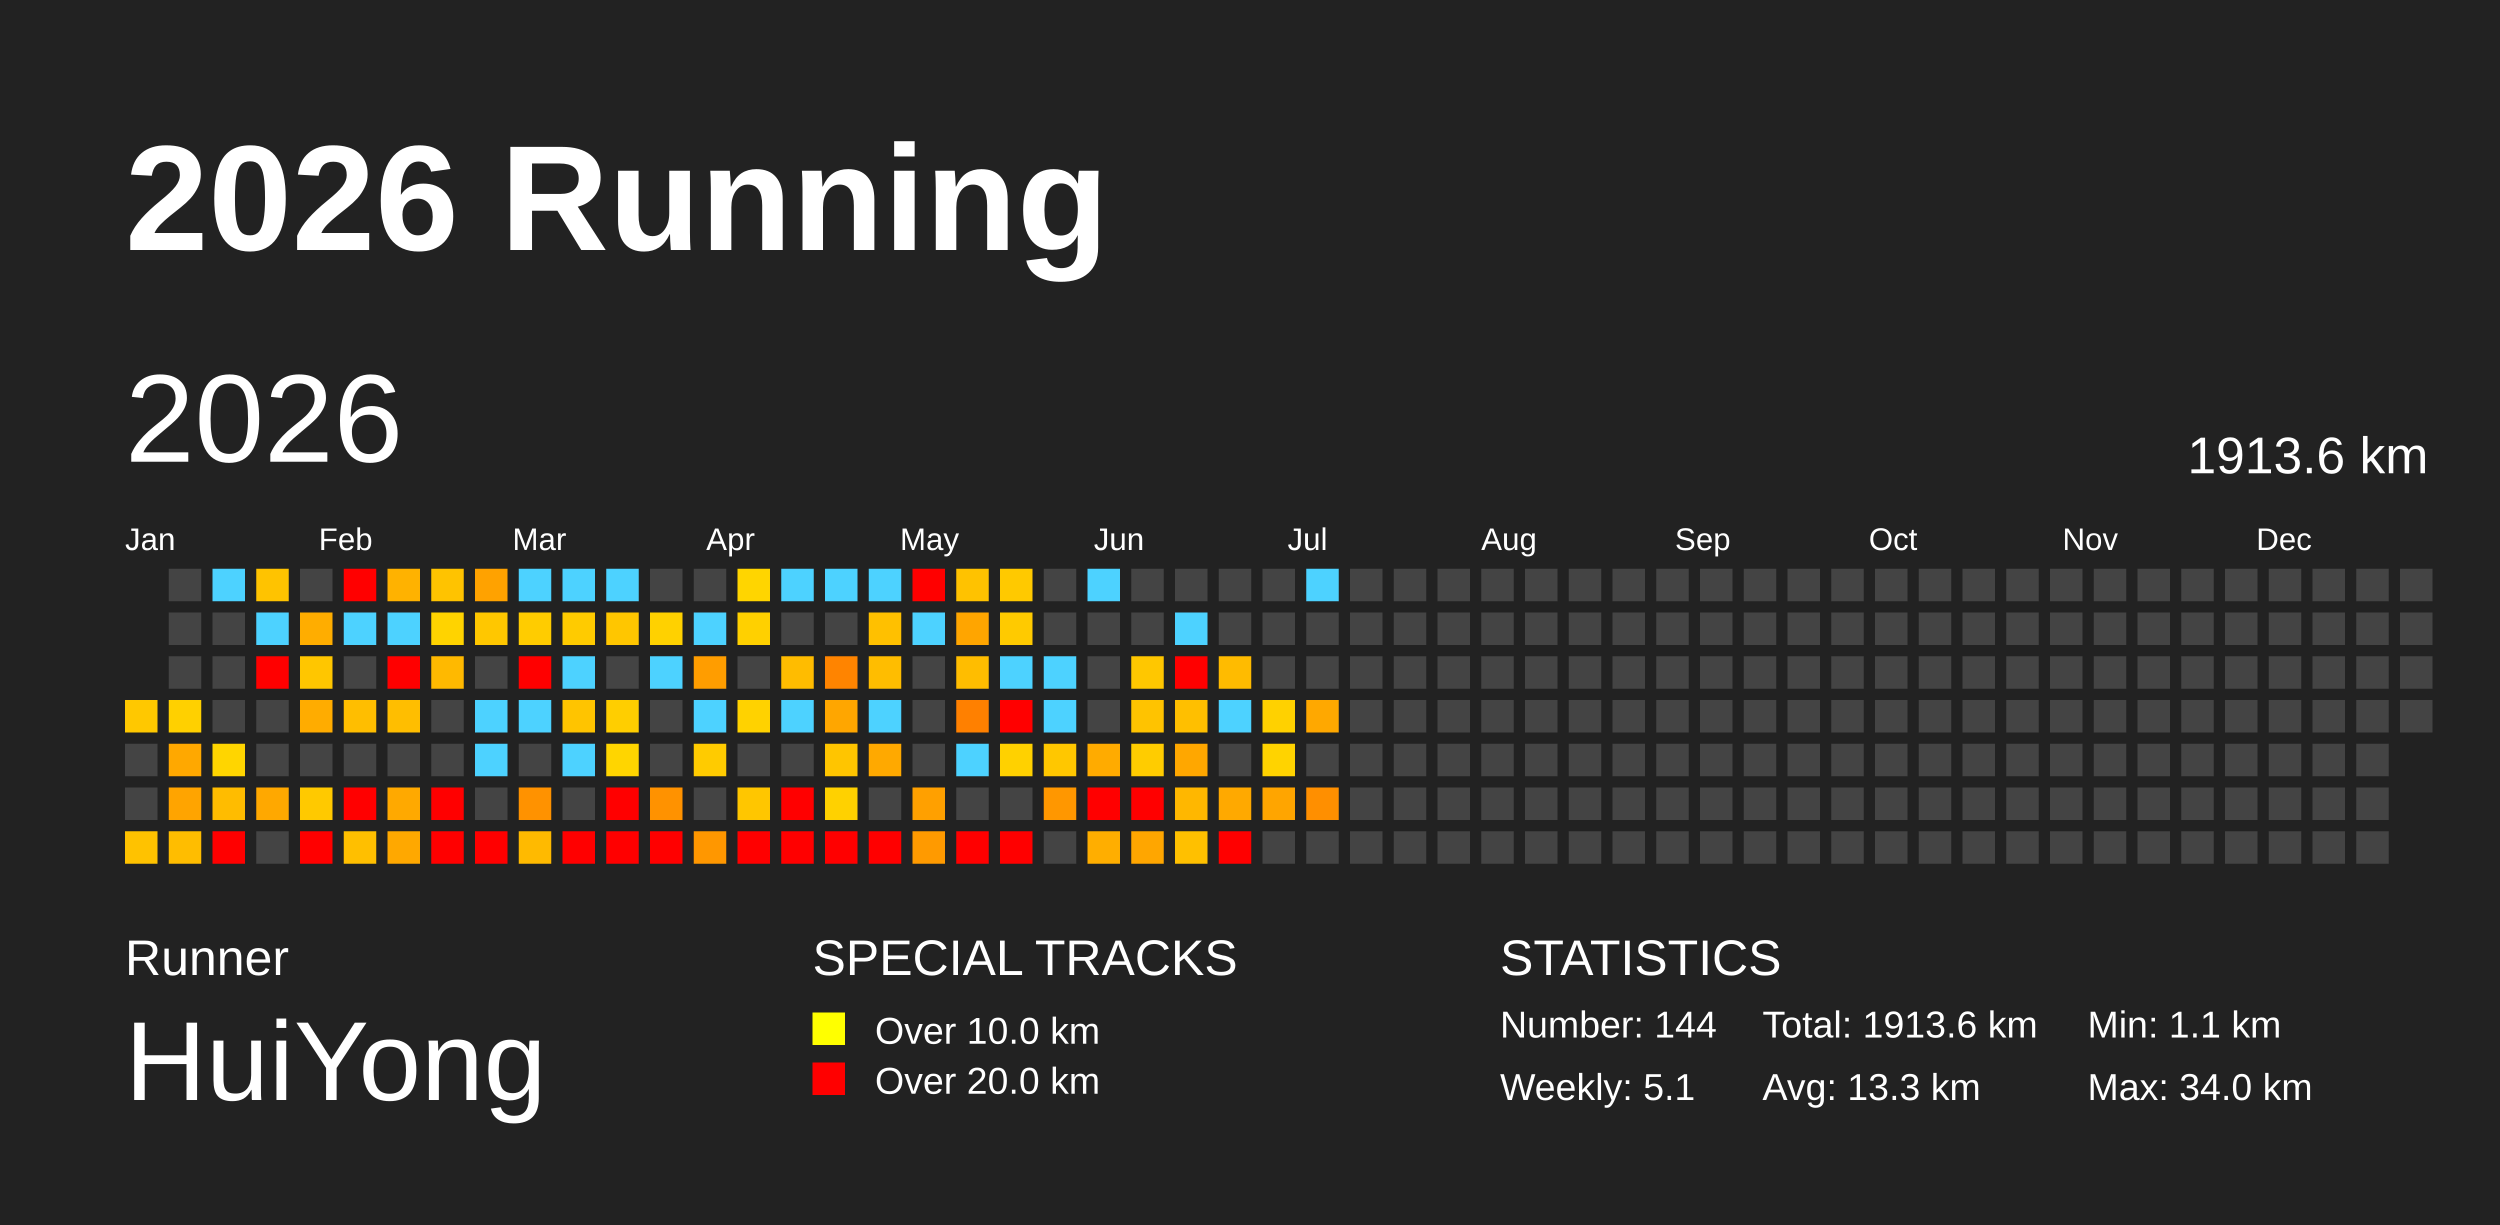
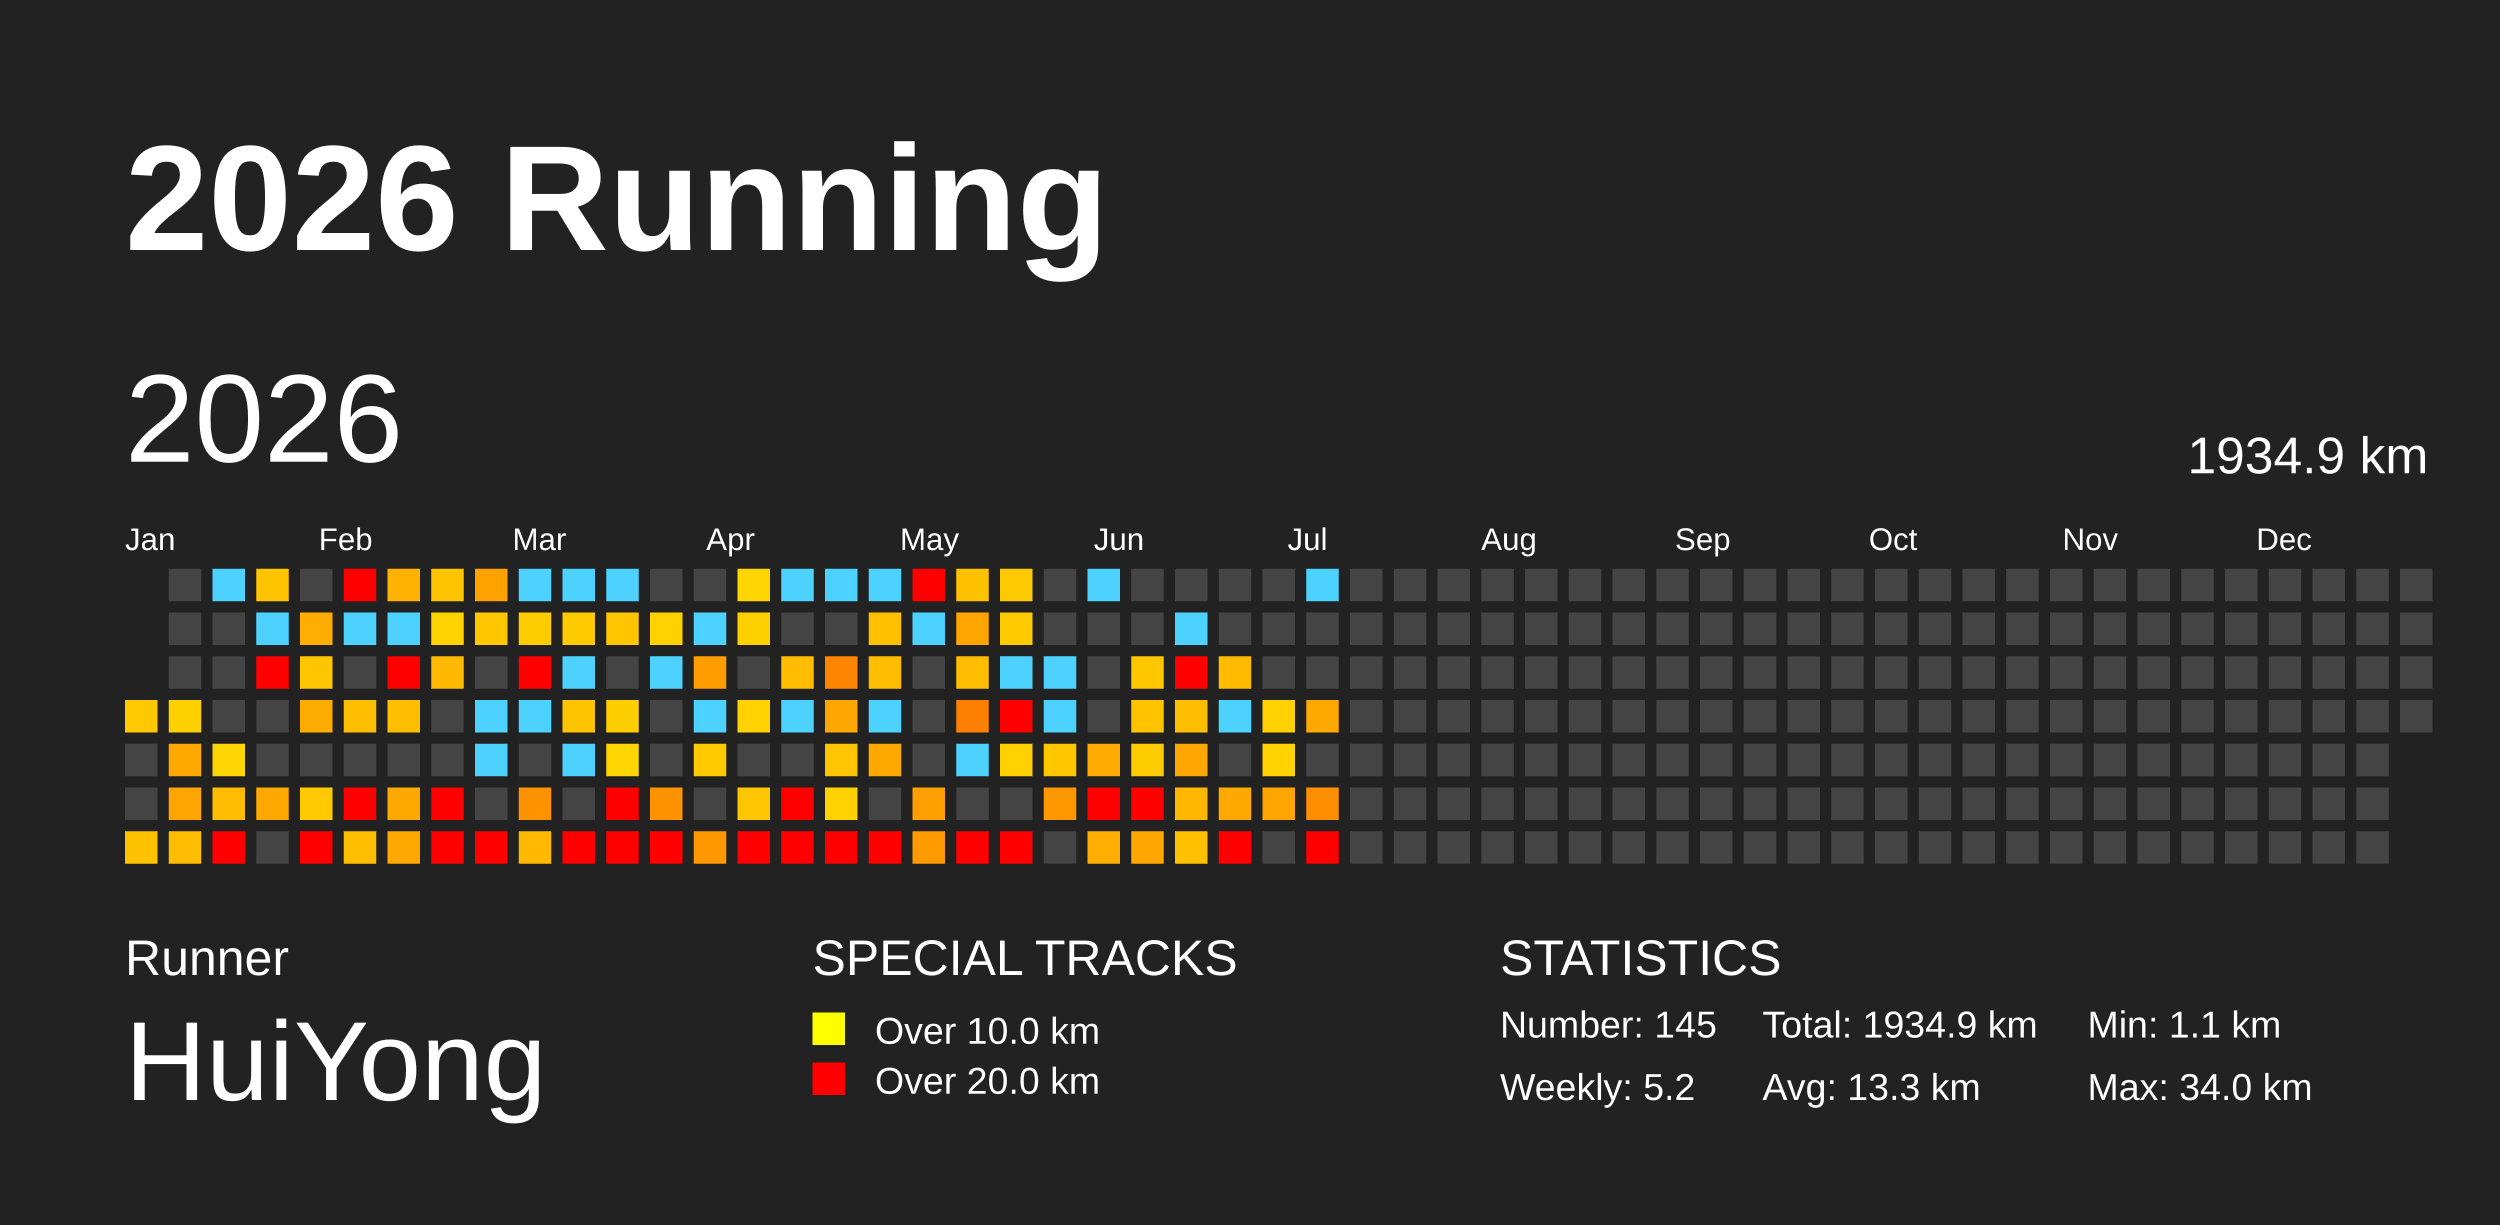
<svg xmlns="http://www.w3.org/2000/svg" baseProfile="full" height="98mm" version="1.1" viewBox="0,0,200,98" width="200mm">
  <defs />
  <rect fill="#222222" height="98" width="200" x="0" y="0" />
  <text fill="#FFFFFF" style="font-size:12px; font-family:Arial; font-weight:bold;" x="10" y="20">2026 Running</text>
  <text fill="#FFFFFF" style="font-size:4px; font-family:Arial" x="10" y="78">Runner</text>
  <text fill="#FFFFFF" style="font-size:9px; font-family:Arial" x="10" y="88">HuiYong</text>
  <text fill="#FFFFFF" style="font-size:4px; font-family:Arial" x="65" y="78">SPECIAL TRACKS</text>
  <rect fill="yellow" height="2.6" width="2.6" x="65" y="81" />
  <text fill="#FFFFFF" style="font-size:3px; font-family:Arial" x="70" y="83.5">Over 10.0 km</text>
  <rect fill="red" height="2.6" width="2.6" x="65" y="85" />
  <text fill="#FFFFFF" style="font-size:3px; font-family:Arial" x="70" y="87.5">Over 20.0 km</text>
  <text fill="#FFFFFF" style="font-size:4px; font-family:Arial" x="120" y="78">STATISTICS</text>
-   <text fill="#FFFFFF" style="font-size:3px; font-family:Arial" x="120" y="83">Number: 144</text>
-   <text fill="#FFFFFF" style="font-size:3px; font-family:Arial" x="120" y="88">Weekly: 5.1</text>
-   <text fill="#FFFFFF" style="font-size:3px; font-family:Arial" x="141" y="83">Total: 1913.6 km</text>
+   <text fill="#FFFFFF" style="font-size:3px; font-family:Arial" x="120" y="83">Number: 145</text>
+   <text fill="#FFFFFF" style="font-size:3px; font-family:Arial" x="120" y="88">Weekly: 5.2</text>
+   <text fill="#FFFFFF" style="font-size:3px; font-family:Arial" x="141" y="83">Total: 1934.9 km</text>
  <text fill="#FFFFFF" style="font-size:3px; font-family:Arial" x="141" y="88">Avg: 13.3 km</text>
  <text fill="#FFFFFF" style="font-size:3px; font-family:Arial" x="167" y="83">Min: 1.1 km</text>
  <text fill="#FFFFFF" style="font-size:3px; font-family:Arial" x="167" y="88">Max: 34.0 km</text>
  <text dominant-baseline="hanging" fill="#FFFFFF" style="font-size:10.0px; font-family:Arial;" x="10" y="30">2026</text>
-   <text dominant-baseline="hanging" fill="#FFFFFF" style="font-size:4.125px; font-family:Arial;" x="175" y="35">1913.6 km</text>
+   <text dominant-baseline="hanging" fill="#FFFFFF" style="font-size:4.125px; font-family:Arial;" x="175" y="35">1934.9 km</text>
  <text fill="#FFFFFF" style="font-size:2.5px; font-family:Arial" x="10.0" y="44">Jan</text>
  <text fill="#FFFFFF" style="font-size:2.5px; font-family:Arial" x="25.5" y="44">Feb</text>
  <text fill="#FFFFFF" style="font-size:2.5px; font-family:Arial" x="41.0" y="44">Mar</text>
  <text fill="#FFFFFF" style="font-size:2.5px; font-family:Arial" x="56.5" y="44">Apr</text>
  <text fill="#FFFFFF" style="font-size:2.5px; font-family:Arial" x="72.0" y="44">May</text>
  <text fill="#FFFFFF" style="font-size:2.5px; font-family:Arial" x="87.5" y="44">Jun</text>
  <text fill="#FFFFFF" style="font-size:2.5px; font-family:Arial" x="103.0" y="44">Jul</text>
  <text fill="#FFFFFF" style="font-size:2.5px; font-family:Arial" x="118.5" y="44">Aug</text>
  <text fill="#FFFFFF" style="font-size:2.5px; font-family:Arial" x="134.0" y="44">Sep</text>
  <text fill="#FFFFFF" style="font-size:2.5px; font-family:Arial" x="149.5" y="44">Oct</text>
  <text fill="#FFFFFF" style="font-size:2.5px; font-family:Arial" x="165.0" y="44">Nov</text>
  <text fill="#FFFFFF" style="font-size:2.5px; font-family:Arial" x="180.5" y="44">Dec</text>
  <rect fill="#ffc800" height="2.6" width="2.6" x="10.0" y="56.0" />
  <rect fill="#444444" height="2.6" width="2.6" x="10.0" y="59.5" />
  <rect fill="#444444" height="2.6" width="2.6" x="10.0" y="63.0" />
  <rect fill="#ffc200" height="2.6" width="2.6" x="10.0" y="66.5" />
  <rect fill="#444444" height="2.6" width="2.6" x="13.5" y="45.5" />
  <rect fill="#444444" height="2.6" width="2.6" x="13.5" y="49.0" />
  <rect fill="#444444" height="2.6" width="2.6" x="13.5" y="52.5" />
  <rect fill="#ffd000" height="2.6" width="2.6" x="13.5" y="56.0" />
  <rect fill="#ffa800" height="2.6" width="2.6" x="13.5" y="59.5" />
  <rect fill="#ffa400" height="2.6" width="2.6" x="13.5" y="63.0" />
  <rect fill="#ffbd00" height="2.6" width="2.6" x="13.5" y="66.5" />
  <rect fill="#4dd2ff" height="2.6" width="2.6" x="17.0" y="45.5" />
  <rect fill="#444444" height="2.6" width="2.6" x="17.0" y="49.0" />
  <rect fill="#444444" height="2.6" width="2.6" x="17.0" y="52.5" />
  <rect fill="#444444" height="2.6" width="2.6" x="17.0" y="56.0" />
  <rect fill="#ffd500" height="2.6" width="2.6" x="17.0" y="59.5" />
  <rect fill="#ffbc00" height="2.6" width="2.6" x="17.0" y="63.0" />
  <rect fill="red" height="2.6" width="2.6" x="17.0" y="66.5" />
  <rect fill="#ffc300" height="2.6" width="2.6" x="20.5" y="45.5" />
  <rect fill="#4dd2ff" height="2.6" width="2.6" x="20.5" y="49.0" />
  <rect fill="red" height="2.6" width="2.6" x="20.5" y="52.5" />
  <rect fill="#444444" height="2.6" width="2.6" x="20.5" y="56.0" />
  <rect fill="#444444" height="2.6" width="2.6" x="20.5" y="59.5" />
  <rect fill="#ffa800" height="2.6" width="2.6" x="20.5" y="63.0" />
  <rect fill="#444444" height="2.6" width="2.6" x="20.5" y="66.5" />
  <rect fill="#444444" height="2.6" width="2.6" x="24.0" y="45.5" />
  <rect fill="#ffad00" height="2.6" width="2.6" x="24.0" y="49.0" />
  <rect fill="#ffc600" height="2.6" width="2.6" x="24.0" y="52.5" />
  <rect fill="#ffac00" height="2.6" width="2.6" x="24.0" y="56.0" />
  <rect fill="#444444" height="2.6" width="2.6" x="24.0" y="59.5" />
  <rect fill="#ffc900" height="2.6" width="2.6" x="24.0" y="63.0" />
  <rect fill="red" height="2.6" width="2.6" x="24.0" y="66.5" />
  <rect fill="red" height="2.6" width="2.6" x="27.5" y="45.5" />
  <rect fill="#4dd2ff" height="2.6" width="2.6" x="27.5" y="49.0" />
  <rect fill="#444444" height="2.6" width="2.6" x="27.5" y="52.5" />
  <rect fill="#ffbe00" height="2.6" width="2.6" x="27.5" y="56.0" />
  <rect fill="#444444" height="2.6" width="2.6" x="27.5" y="59.5" />
  <rect fill="red" height="2.6" width="2.6" x="27.5" y="63.0" />
  <rect fill="#ffbf00" height="2.6" width="2.6" x="27.5" y="66.5" />
  <rect fill="#ffb200" height="2.6" width="2.6" x="31.0" y="45.5" />
  <rect fill="#4dd2ff" height="2.6" width="2.6" x="31.0" y="49.0" />
  <rect fill="red" height="2.6" width="2.6" x="31.0" y="52.5" />
  <rect fill="#ffbe00" height="2.6" width="2.6" x="31.0" y="56.0" />
  <rect fill="#444444" height="2.6" width="2.6" x="31.0" y="59.5" />
  <rect fill="#ffa900" height="2.6" width="2.6" x="31.0" y="63.0" />
  <rect fill="#ffa800" height="2.6" width="2.6" x="31.0" y="66.5" />
  <rect fill="#ffc300" height="2.6" width="2.6" x="34.5" y="45.5" />
  <rect fill="#ffd300" height="2.6" width="2.6" x="34.5" y="49.0" />
  <rect fill="#ffb900" height="2.6" width="2.6" x="34.5" y="52.5" />
  <rect fill="#444444" height="2.6" width="2.6" x="34.5" y="56.0" />
  <rect fill="#444444" height="2.6" width="2.6" x="34.5" y="59.5" />
  <rect fill="red" height="2.6" width="2.6" x="34.5" y="63.0" />
  <rect fill="red" height="2.6" width="2.6" x="34.5" y="66.5" />
  <rect fill="#ffa200" height="2.6" width="2.6" x="38.0" y="45.5" />
  <rect fill="#ffc700" height="2.6" width="2.6" x="38.0" y="49.0" />
  <rect fill="#444444" height="2.6" width="2.6" x="38.0" y="52.5" />
  <rect fill="#4dd2ff" height="2.6" width="2.6" x="38.0" y="56.0" />
  <rect fill="#4dd2ff" height="2.6" width="2.6" x="38.0" y="59.5" />
  <rect fill="#444444" height="2.6" width="2.6" x="38.0" y="63.0" />
  <rect fill="red" height="2.6" width="2.6" x="38.0" y="66.5" />
  <rect fill="#4dd2ff" height="2.6" width="2.6" x="41.5" y="45.5" />
  <rect fill="#ffcc00" height="2.6" width="2.6" x="41.5" y="49.0" />
  <rect fill="red" height="2.6" width="2.6" x="41.5" y="52.5" />
  <rect fill="#4dd2ff" height="2.6" width="2.6" x="41.5" y="56.0" />
  <rect fill="#444444" height="2.6" width="2.6" x="41.5" y="59.5" />
  <rect fill="#ff9200" height="2.6" width="2.6" x="41.5" y="63.0" />
  <rect fill="#ffba00" height="2.6" width="2.6" x="41.5" y="66.5" />
  <rect fill="#4dd2ff" height="2.6" width="2.6" x="45.0" y="45.5" />
  <rect fill="#ffcb00" height="2.6" width="2.6" x="45.0" y="49.0" />
  <rect fill="#4dd2ff" height="2.6" width="2.6" x="45.0" y="52.5" />
  <rect fill="#ffc400" height="2.6" width="2.6" x="45.0" y="56.0" />
  <rect fill="#4dd2ff" height="2.6" width="2.6" x="45.0" y="59.5" />
  <rect fill="#444444" height="2.6" width="2.6" x="45.0" y="63.0" />
  <rect fill="red" height="2.6" width="2.6" x="45.0" y="66.5" />
  <rect fill="#4dd2ff" height="2.6" width="2.6" x="48.5" y="45.5" />
  <rect fill="#ffc600" height="2.6" width="2.6" x="48.5" y="49.0" />
  <rect fill="#444444" height="2.6" width="2.6" x="48.5" y="52.5" />
  <rect fill="#ffce00" height="2.6" width="2.6" x="48.5" y="56.0" />
  <rect fill="#ffd500" height="2.6" width="2.6" x="48.5" y="59.5" />
  <rect fill="red" height="2.6" width="2.6" x="48.5" y="63.0" />
  <rect fill="red" height="2.6" width="2.6" x="48.5" y="66.5" />
  <rect fill="#444444" height="2.6" width="2.6" x="52.0" y="45.5" />
  <rect fill="#ffd100" height="2.6" width="2.6" x="52.0" y="49.0" />
  <rect fill="#4dd2ff" height="2.6" width="2.6" x="52.0" y="52.5" />
  <rect fill="#444444" height="2.6" width="2.6" x="52.0" y="56.0" />
  <rect fill="#444444" height="2.6" width="2.6" x="52.0" y="59.5" />
  <rect fill="#ff9200" height="2.6" width="2.6" x="52.0" y="63.0" />
  <rect fill="red" height="2.6" width="2.6" x="52.0" y="66.5" />
  <rect fill="#444444" height="2.6" width="2.6" x="55.5" y="45.5" />
  <rect fill="#4dd2ff" height="2.6" width="2.6" x="55.5" y="49.0" />
  <rect fill="#ff9d00" height="2.6" width="2.6" x="55.5" y="52.5" />
  <rect fill="#4dd2ff" height="2.6" width="2.6" x="55.5" y="56.0" />
  <rect fill="#ffcb00" height="2.6" width="2.6" x="55.5" y="59.5" />
  <rect fill="#444444" height="2.6" width="2.6" x="55.5" y="63.0" />
  <rect fill="#ff9700" height="2.6" width="2.6" x="55.5" y="66.5" />
  <rect fill="#ffd500" height="2.6" width="2.6" x="59.0" y="45.5" />
  <rect fill="#ffd000" height="2.6" width="2.6" x="59.0" y="49.0" />
  <rect fill="#444444" height="2.6" width="2.6" x="59.0" y="52.5" />
  <rect fill="#ffd200" height="2.6" width="2.6" x="59.0" y="56.0" />
  <rect fill="#444444" height="2.6" width="2.6" x="59.0" y="59.5" />
  <rect fill="#ffc600" height="2.6" width="2.6" x="59.0" y="63.0" />
  <rect fill="red" height="2.6" width="2.6" x="59.0" y="66.5" />
  <rect fill="#4dd2ff" height="2.6" width="2.6" x="62.5" y="45.5" />
  <rect fill="#444444" height="2.6" width="2.6" x="62.5" y="49.0" />
  <rect fill="#ffbc00" height="2.6" width="2.6" x="62.5" y="52.5" />
  <rect fill="#4dd2ff" height="2.6" width="2.6" x="62.5" y="56.0" />
  <rect fill="#444444" height="2.6" width="2.6" x="62.5" y="59.5" />
  <rect fill="red" height="2.6" width="2.6" x="62.5" y="63.0" />
  <rect fill="red" height="2.6" width="2.6" x="62.5" y="66.5" />
  <rect fill="#4dd2ff" height="2.6" width="2.6" x="66.0" y="45.5" />
  <rect fill="#444444" height="2.6" width="2.6" x="66.0" y="49.0" />
  <rect fill="#ff8400" height="2.6" width="2.6" x="66.0" y="52.5" />
  <rect fill="#ffa600" height="2.6" width="2.6" x="66.0" y="56.0" />
  <rect fill="#ffc500" height="2.6" width="2.6" x="66.0" y="59.5" />
  <rect fill="#ffd100" height="2.6" width="2.6" x="66.0" y="63.0" />
  <rect fill="red" height="2.6" width="2.6" x="66.0" y="66.5" />
  <rect fill="#4dd2ff" height="2.6" width="2.6" x="69.5" y="45.5" />
  <rect fill="#ffc000" height="2.6" width="2.6" x="69.5" y="49.0" />
  <rect fill="#ffbd00" height="2.6" width="2.6" x="69.5" y="52.5" />
  <rect fill="#4dd2ff" height="2.6" width="2.6" x="69.5" y="56.0" />
  <rect fill="#ffa900" height="2.6" width="2.6" x="69.5" y="59.5" />
  <rect fill="#444444" height="2.6" width="2.6" x="69.5" y="63.0" />
  <rect fill="red" height="2.6" width="2.6" x="69.5" y="66.5" />
  <rect fill="red" height="2.6" width="2.6" x="73.0" y="45.5" />
  <rect fill="#4dd2ff" height="2.6" width="2.6" x="73.0" y="49.0" />
  <rect fill="#444444" height="2.6" width="2.6" x="73.0" y="52.5" />
  <rect fill="#444444" height="2.6" width="2.6" x="73.0" y="56.0" />
  <rect fill="#444444" height="2.6" width="2.6" x="73.0" y="59.5" />
  <rect fill="#ffa000" height="2.6" width="2.6" x="73.0" y="63.0" />
  <rect fill="#ff9a00" height="2.6" width="2.6" x="73.0" y="66.5" />
  <rect fill="#ffc200" height="2.6" width="2.6" x="76.5" y="45.5" />
  <rect fill="#ffa500" height="2.6" width="2.6" x="76.5" y="49.0" />
  <rect fill="#ffbd00" height="2.6" width="2.6" x="76.5" y="52.5" />
  <rect fill="#ff8000" height="2.6" width="2.6" x="76.5" y="56.0" />
  <rect fill="#4dd2ff" height="2.6" width="2.6" x="76.5" y="59.5" />
  <rect fill="#444444" height="2.6" width="2.6" x="76.5" y="63.0" />
  <rect fill="red" height="2.6" width="2.6" x="76.5" y="66.5" />
  <rect fill="#ffc900" height="2.6" width="2.6" x="80.0" y="45.5" />
  <rect fill="#ffca00" height="2.6" width="2.6" x="80.0" y="49.0" />
  <rect fill="#4dd2ff" height="2.6" width="2.6" x="80.0" y="52.5" />
  <rect fill="red" height="2.6" width="2.6" x="80.0" y="56.0" />
  <rect fill="#ffd100" height="2.6" width="2.6" x="80.0" y="59.5" />
  <rect fill="#444444" height="2.6" width="2.6" x="80.0" y="63.0" />
  <rect fill="red" height="2.6" width="2.6" x="80.0" y="66.5" />
  <rect fill="#444444" height="2.6" width="2.6" x="83.5" y="45.5" />
  <rect fill="#444444" height="2.6" width="2.6" x="83.5" y="49.0" />
  <rect fill="#4dd2ff" height="2.6" width="2.6" x="83.5" y="52.5" />
  <rect fill="#4dd2ff" height="2.6" width="2.6" x="83.5" y="56.0" />
  <rect fill="#ffc700" height="2.6" width="2.6" x="83.5" y="59.5" />
  <rect fill="#ff9700" height="2.6" width="2.6" x="83.5" y="63.0" />
  <rect fill="#444444" height="2.6" width="2.6" x="83.5" y="66.5" />
  <rect fill="#4dd2ff" height="2.6" width="2.6" x="87.0" y="45.5" />
  <rect fill="#444444" height="2.6" width="2.6" x="87.0" y="49.0" />
  <rect fill="#444444" height="2.6" width="2.6" x="87.0" y="52.5" />
  <rect fill="#444444" height="2.6" width="2.6" x="87.0" y="56.0" />
  <rect fill="#ffab00" height="2.6" width="2.6" x="87.0" y="59.5" />
  <rect fill="red" height="2.6" width="2.6" x="87.0" y="63.0" />
  <rect fill="#ffae00" height="2.6" width="2.6" x="87.0" y="66.5" />
  <rect fill="#444444" height="2.6" width="2.6" x="90.5" y="45.5" />
  <rect fill="#444444" height="2.6" width="2.6" x="90.5" y="49.0" />
  <rect fill="#ffc700" height="2.6" width="2.6" x="90.5" y="52.5" />
  <rect fill="#ffc300" height="2.6" width="2.6" x="90.5" y="56.0" />
  <rect fill="#ffcc00" height="2.6" width="2.6" x="90.5" y="59.5" />
  <rect fill="red" height="2.6" width="2.6" x="90.5" y="63.0" />
  <rect fill="#ffa600" height="2.6" width="2.6" x="90.5" y="66.5" />
  <rect fill="#444444" height="2.6" width="2.6" x="94.0" y="45.5" />
  <rect fill="#4dd2ff" height="2.6" width="2.6" x="94.0" y="49.0" />
  <rect fill="red" height="2.6" width="2.6" x="94.0" y="52.5" />
  <rect fill="#ffbf00" height="2.6" width="2.6" x="94.0" y="56.0" />
  <rect fill="#ffa700" height="2.6" width="2.6" x="94.0" y="59.5" />
  <rect fill="#ffb700" height="2.6" width="2.6" x="94.0" y="63.0" />
  <rect fill="#ffc000" height="2.6" width="2.6" x="94.0" y="66.5" />
  <rect fill="#444444" height="2.6" width="2.6" x="97.5" y="45.5" />
  <rect fill="#444444" height="2.6" width="2.6" x="97.5" y="49.0" />
  <rect fill="#ffbb00" height="2.6" width="2.6" x="97.5" y="52.5" />
  <rect fill="#4dd2ff" height="2.6" width="2.6" x="97.5" y="56.0" />
  <rect fill="#444444" height="2.6" width="2.6" x="97.5" y="59.5" />
  <rect fill="#ffa900" height="2.6" width="2.6" x="97.5" y="63.0" />
  <rect fill="red" height="2.6" width="2.6" x="97.5" y="66.5" />
  <rect fill="#444444" height="2.6" width="2.6" x="101.0" y="45.5" />
  <rect fill="#444444" height="2.6" width="2.6" x="101.0" y="49.0" />
  <rect fill="#444444" height="2.6" width="2.6" x="101.0" y="52.5" />
  <rect fill="#ffd100" height="2.6" width="2.6" x="101.0" y="56.0" />
  <rect fill="#ffd300" height="2.6" width="2.6" x="101.0" y="59.5" />
  <rect fill="#ffa500" height="2.6" width="2.6" x="101.0" y="63.0" />
  <rect fill="#444444" height="2.6" width="2.6" x="101.0" y="66.5" />
  <rect fill="#4dd2ff" height="2.6" width="2.6" x="104.5" y="45.5" />
  <rect fill="#444444" height="2.6" width="2.6" x="104.5" y="49.0" />
  <rect fill="#444444" height="2.6" width="2.6" x="104.5" y="52.5" />
  <rect fill="#ffa800" height="2.6" width="2.6" x="104.5" y="56.0" />
  <rect fill="#444444" height="2.6" width="2.6" x="104.5" y="59.5" />
  <rect fill="#ff8f00" height="2.6" width="2.6" x="104.5" y="63.0" />
-   <rect fill="#444444" height="2.6" width="2.6" x="104.5" y="66.5" />
+   <rect fill="red" height="2.6" width="2.6" x="104.5" y="66.5" />
  <rect fill="#444444" height="2.6" width="2.6" x="108.0" y="45.5" />
  <rect fill="#444444" height="2.6" width="2.6" x="108.0" y="49.0" />
  <rect fill="#444444" height="2.6" width="2.6" x="108.0" y="52.5" />
  <rect fill="#444444" height="2.6" width="2.6" x="108.0" y="56.0" />
  <rect fill="#444444" height="2.6" width="2.6" x="108.0" y="59.5" />
  <rect fill="#444444" height="2.6" width="2.6" x="108.0" y="63.0" />
  <rect fill="#444444" height="2.6" width="2.6" x="108.0" y="66.5" />
  <rect fill="#444444" height="2.6" width="2.6" x="111.5" y="45.5" />
  <rect fill="#444444" height="2.6" width="2.6" x="111.5" y="49.0" />
  <rect fill="#444444" height="2.6" width="2.6" x="111.5" y="52.5" />
  <rect fill="#444444" height="2.6" width="2.6" x="111.5" y="56.0" />
  <rect fill="#444444" height="2.6" width="2.6" x="111.5" y="59.5" />
  <rect fill="#444444" height="2.6" width="2.6" x="111.5" y="63.0" />
  <rect fill="#444444" height="2.6" width="2.6" x="111.5" y="66.5" />
  <rect fill="#444444" height="2.6" width="2.6" x="115.0" y="45.5" />
  <rect fill="#444444" height="2.6" width="2.6" x="115.0" y="49.0" />
  <rect fill="#444444" height="2.6" width="2.6" x="115.0" y="52.5" />
  <rect fill="#444444" height="2.6" width="2.6" x="115.0" y="56.0" />
  <rect fill="#444444" height="2.6" width="2.6" x="115.0" y="59.5" />
  <rect fill="#444444" height="2.6" width="2.6" x="115.0" y="63.0" />
  <rect fill="#444444" height="2.6" width="2.6" x="115.0" y="66.5" />
  <rect fill="#444444" height="2.6" width="2.6" x="118.5" y="45.5" />
  <rect fill="#444444" height="2.6" width="2.6" x="118.5" y="49.0" />
  <rect fill="#444444" height="2.6" width="2.6" x="118.5" y="52.5" />
  <rect fill="#444444" height="2.6" width="2.6" x="118.5" y="56.0" />
  <rect fill="#444444" height="2.6" width="2.6" x="118.5" y="59.5" />
  <rect fill="#444444" height="2.6" width="2.6" x="118.5" y="63.0" />
  <rect fill="#444444" height="2.6" width="2.6" x="118.5" y="66.5" />
  <rect fill="#444444" height="2.6" width="2.6" x="122.0" y="45.5" />
  <rect fill="#444444" height="2.6" width="2.6" x="122.0" y="49.0" />
  <rect fill="#444444" height="2.6" width="2.6" x="122.0" y="52.5" />
  <rect fill="#444444" height="2.6" width="2.6" x="122.0" y="56.0" />
  <rect fill="#444444" height="2.6" width="2.6" x="122.0" y="59.5" />
  <rect fill="#444444" height="2.6" width="2.6" x="122.0" y="63.0" />
  <rect fill="#444444" height="2.6" width="2.6" x="122.0" y="66.5" />
  <rect fill="#444444" height="2.6" width="2.6" x="125.5" y="45.5" />
  <rect fill="#444444" height="2.6" width="2.6" x="125.5" y="49.0" />
  <rect fill="#444444" height="2.6" width="2.6" x="125.5" y="52.5" />
  <rect fill="#444444" height="2.6" width="2.6" x="125.5" y="56.0" />
  <rect fill="#444444" height="2.6" width="2.6" x="125.5" y="59.5" />
  <rect fill="#444444" height="2.6" width="2.6" x="125.5" y="63.0" />
  <rect fill="#444444" height="2.6" width="2.6" x="125.5" y="66.5" />
  <rect fill="#444444" height="2.6" width="2.6" x="129.0" y="45.5" />
  <rect fill="#444444" height="2.6" width="2.6" x="129.0" y="49.0" />
  <rect fill="#444444" height="2.6" width="2.6" x="129.0" y="52.5" />
  <rect fill="#444444" height="2.6" width="2.6" x="129.0" y="56.0" />
  <rect fill="#444444" height="2.6" width="2.6" x="129.0" y="59.5" />
  <rect fill="#444444" height="2.6" width="2.6" x="129.0" y="63.0" />
  <rect fill="#444444" height="2.6" width="2.6" x="129.0" y="66.5" />
  <rect fill="#444444" height="2.6" width="2.6" x="132.5" y="45.5" />
  <rect fill="#444444" height="2.6" width="2.6" x="132.5" y="49.0" />
  <rect fill="#444444" height="2.6" width="2.6" x="132.5" y="52.5" />
  <rect fill="#444444" height="2.6" width="2.6" x="132.5" y="56.0" />
  <rect fill="#444444" height="2.6" width="2.6" x="132.5" y="59.5" />
  <rect fill="#444444" height="2.6" width="2.6" x="132.5" y="63.0" />
  <rect fill="#444444" height="2.6" width="2.6" x="132.5" y="66.5" />
  <rect fill="#444444" height="2.6" width="2.6" x="136.0" y="45.5" />
  <rect fill="#444444" height="2.6" width="2.6" x="136.0" y="49.0" />
  <rect fill="#444444" height="2.6" width="2.6" x="136.0" y="52.5" />
  <rect fill="#444444" height="2.6" width="2.6" x="136.0" y="56.0" />
  <rect fill="#444444" height="2.6" width="2.6" x="136.0" y="59.5" />
  <rect fill="#444444" height="2.6" width="2.6" x="136.0" y="63.0" />
  <rect fill="#444444" height="2.6" width="2.6" x="136.0" y="66.5" />
  <rect fill="#444444" height="2.6" width="2.6" x="139.5" y="45.5" />
  <rect fill="#444444" height="2.6" width="2.6" x="139.5" y="49.0" />
  <rect fill="#444444" height="2.6" width="2.6" x="139.5" y="52.5" />
  <rect fill="#444444" height="2.6" width="2.6" x="139.5" y="56.0" />
  <rect fill="#444444" height="2.6" width="2.6" x="139.5" y="59.5" />
  <rect fill="#444444" height="2.6" width="2.6" x="139.5" y="63.0" />
  <rect fill="#444444" height="2.6" width="2.6" x="139.5" y="66.5" />
  <rect fill="#444444" height="2.6" width="2.6" x="143.0" y="45.5" />
  <rect fill="#444444" height="2.6" width="2.6" x="143.0" y="49.0" />
  <rect fill="#444444" height="2.6" width="2.6" x="143.0" y="52.5" />
  <rect fill="#444444" height="2.6" width="2.6" x="143.0" y="56.0" />
  <rect fill="#444444" height="2.6" width="2.6" x="143.0" y="59.5" />
  <rect fill="#444444" height="2.6" width="2.6" x="143.0" y="63.0" />
  <rect fill="#444444" height="2.6" width="2.6" x="143.0" y="66.5" />
  <rect fill="#444444" height="2.6" width="2.6" x="146.5" y="45.5" />
  <rect fill="#444444" height="2.6" width="2.6" x="146.5" y="49.0" />
  <rect fill="#444444" height="2.6" width="2.6" x="146.5" y="52.5" />
  <rect fill="#444444" height="2.6" width="2.6" x="146.5" y="56.0" />
  <rect fill="#444444" height="2.6" width="2.6" x="146.5" y="59.5" />
  <rect fill="#444444" height="2.6" width="2.6" x="146.5" y="63.0" />
  <rect fill="#444444" height="2.6" width="2.6" x="146.5" y="66.5" />
  <rect fill="#444444" height="2.6" width="2.6" x="150.0" y="45.5" />
  <rect fill="#444444" height="2.6" width="2.6" x="150.0" y="49.0" />
  <rect fill="#444444" height="2.6" width="2.6" x="150.0" y="52.5" />
  <rect fill="#444444" height="2.6" width="2.6" x="150.0" y="56.0" />
  <rect fill="#444444" height="2.6" width="2.6" x="150.0" y="59.5" />
  <rect fill="#444444" height="2.6" width="2.6" x="150.0" y="63.0" />
  <rect fill="#444444" height="2.6" width="2.6" x="150.0" y="66.5" />
  <rect fill="#444444" height="2.6" width="2.6" x="153.5" y="45.5" />
  <rect fill="#444444" height="2.6" width="2.6" x="153.5" y="49.0" />
  <rect fill="#444444" height="2.6" width="2.6" x="153.5" y="52.5" />
  <rect fill="#444444" height="2.6" width="2.6" x="153.5" y="56.0" />
  <rect fill="#444444" height="2.6" width="2.6" x="153.5" y="59.5" />
  <rect fill="#444444" height="2.6" width="2.6" x="153.5" y="63.0" />
  <rect fill="#444444" height="2.6" width="2.6" x="153.5" y="66.5" />
  <rect fill="#444444" height="2.6" width="2.6" x="157.0" y="45.5" />
  <rect fill="#444444" height="2.6" width="2.6" x="157.0" y="49.0" />
  <rect fill="#444444" height="2.6" width="2.6" x="157.0" y="52.5" />
  <rect fill="#444444" height="2.6" width="2.6" x="157.0" y="56.0" />
  <rect fill="#444444" height="2.6" width="2.6" x="157.0" y="59.5" />
  <rect fill="#444444" height="2.6" width="2.6" x="157.0" y="63.0" />
  <rect fill="#444444" height="2.6" width="2.6" x="157.0" y="66.5" />
  <rect fill="#444444" height="2.6" width="2.6" x="160.5" y="45.5" />
  <rect fill="#444444" height="2.6" width="2.6" x="160.5" y="49.0" />
  <rect fill="#444444" height="2.6" width="2.6" x="160.5" y="52.5" />
  <rect fill="#444444" height="2.6" width="2.6" x="160.5" y="56.0" />
  <rect fill="#444444" height="2.6" width="2.6" x="160.5" y="59.5" />
  <rect fill="#444444" height="2.6" width="2.6" x="160.5" y="63.0" />
  <rect fill="#444444" height="2.6" width="2.6" x="160.5" y="66.5" />
  <rect fill="#444444" height="2.6" width="2.6" x="164.0" y="45.5" />
  <rect fill="#444444" height="2.6" width="2.6" x="164.0" y="49.0" />
  <rect fill="#444444" height="2.6" width="2.6" x="164.0" y="52.5" />
  <rect fill="#444444" height="2.6" width="2.6" x="164.0" y="56.0" />
  <rect fill="#444444" height="2.6" width="2.6" x="164.0" y="59.5" />
  <rect fill="#444444" height="2.6" width="2.6" x="164.0" y="63.0" />
  <rect fill="#444444" height="2.6" width="2.6" x="164.0" y="66.5" />
  <rect fill="#444444" height="2.6" width="2.6" x="167.5" y="45.5" />
  <rect fill="#444444" height="2.6" width="2.6" x="167.5" y="49.0" />
  <rect fill="#444444" height="2.6" width="2.6" x="167.5" y="52.5" />
  <rect fill="#444444" height="2.6" width="2.6" x="167.5" y="56.0" />
  <rect fill="#444444" height="2.6" width="2.6" x="167.5" y="59.5" />
  <rect fill="#444444" height="2.6" width="2.6" x="167.5" y="63.0" />
  <rect fill="#444444" height="2.6" width="2.6" x="167.5" y="66.5" />
  <rect fill="#444444" height="2.6" width="2.6" x="171.0" y="45.5" />
  <rect fill="#444444" height="2.6" width="2.6" x="171.0" y="49.0" />
  <rect fill="#444444" height="2.6" width="2.6" x="171.0" y="52.5" />
  <rect fill="#444444" height="2.6" width="2.6" x="171.0" y="56.0" />
  <rect fill="#444444" height="2.6" width="2.6" x="171.0" y="59.5" />
  <rect fill="#444444" height="2.6" width="2.6" x="171.0" y="63.0" />
  <rect fill="#444444" height="2.6" width="2.6" x="171.0" y="66.5" />
  <rect fill="#444444" height="2.6" width="2.6" x="174.5" y="45.5" />
  <rect fill="#444444" height="2.6" width="2.6" x="174.5" y="49.0" />
  <rect fill="#444444" height="2.6" width="2.6" x="174.5" y="52.5" />
  <rect fill="#444444" height="2.6" width="2.6" x="174.5" y="56.0" />
  <rect fill="#444444" height="2.6" width="2.6" x="174.5" y="59.5" />
  <rect fill="#444444" height="2.6" width="2.6" x="174.5" y="63.0" />
  <rect fill="#444444" height="2.6" width="2.6" x="174.5" y="66.5" />
  <rect fill="#444444" height="2.6" width="2.6" x="178.0" y="45.5" />
  <rect fill="#444444" height="2.6" width="2.6" x="178.0" y="49.0" />
  <rect fill="#444444" height="2.6" width="2.6" x="178.0" y="52.5" />
  <rect fill="#444444" height="2.6" width="2.6" x="178.0" y="56.0" />
  <rect fill="#444444" height="2.6" width="2.6" x="178.0" y="59.5" />
  <rect fill="#444444" height="2.6" width="2.6" x="178.0" y="63.0" />
  <rect fill="#444444" height="2.6" width="2.6" x="178.0" y="66.5" />
  <rect fill="#444444" height="2.6" width="2.6" x="181.5" y="45.5" />
  <rect fill="#444444" height="2.6" width="2.6" x="181.5" y="49.0" />
  <rect fill="#444444" height="2.6" width="2.6" x="181.5" y="52.5" />
  <rect fill="#444444" height="2.6" width="2.6" x="181.5" y="56.0" />
  <rect fill="#444444" height="2.6" width="2.6" x="181.5" y="59.5" />
  <rect fill="#444444" height="2.6" width="2.6" x="181.5" y="63.0" />
  <rect fill="#444444" height="2.6" width="2.6" x="181.5" y="66.5" />
  <rect fill="#444444" height="2.6" width="2.6" x="185.0" y="45.5" />
  <rect fill="#444444" height="2.6" width="2.6" x="185.0" y="49.0" />
  <rect fill="#444444" height="2.6" width="2.6" x="185.0" y="52.5" />
  <rect fill="#444444" height="2.6" width="2.6" x="185.0" y="56.0" />
  <rect fill="#444444" height="2.6" width="2.6" x="185.0" y="59.5" />
  <rect fill="#444444" height="2.6" width="2.6" x="185.0" y="63.0" />
  <rect fill="#444444" height="2.6" width="2.6" x="185.0" y="66.5" />
  <rect fill="#444444" height="2.6" width="2.6" x="188.5" y="45.5" />
  <rect fill="#444444" height="2.6" width="2.6" x="188.5" y="49.0" />
  <rect fill="#444444" height="2.6" width="2.6" x="188.5" y="52.5" />
  <rect fill="#444444" height="2.6" width="2.6" x="188.5" y="56.0" />
  <rect fill="#444444" height="2.6" width="2.6" x="188.5" y="59.5" />
  <rect fill="#444444" height="2.6" width="2.6" x="188.5" y="63.0" />
  <rect fill="#444444" height="2.6" width="2.6" x="188.5" y="66.5" />
  <rect fill="#444444" height="2.6" width="2.6" x="192.0" y="45.5" />
  <rect fill="#444444" height="2.6" width="2.6" x="192.0" y="49.0" />
  <rect fill="#444444" height="2.6" width="2.6" x="192.0" y="52.5" />
  <rect fill="#444444" height="2.6" width="2.6" x="192.0" y="56.0" />
</svg>
